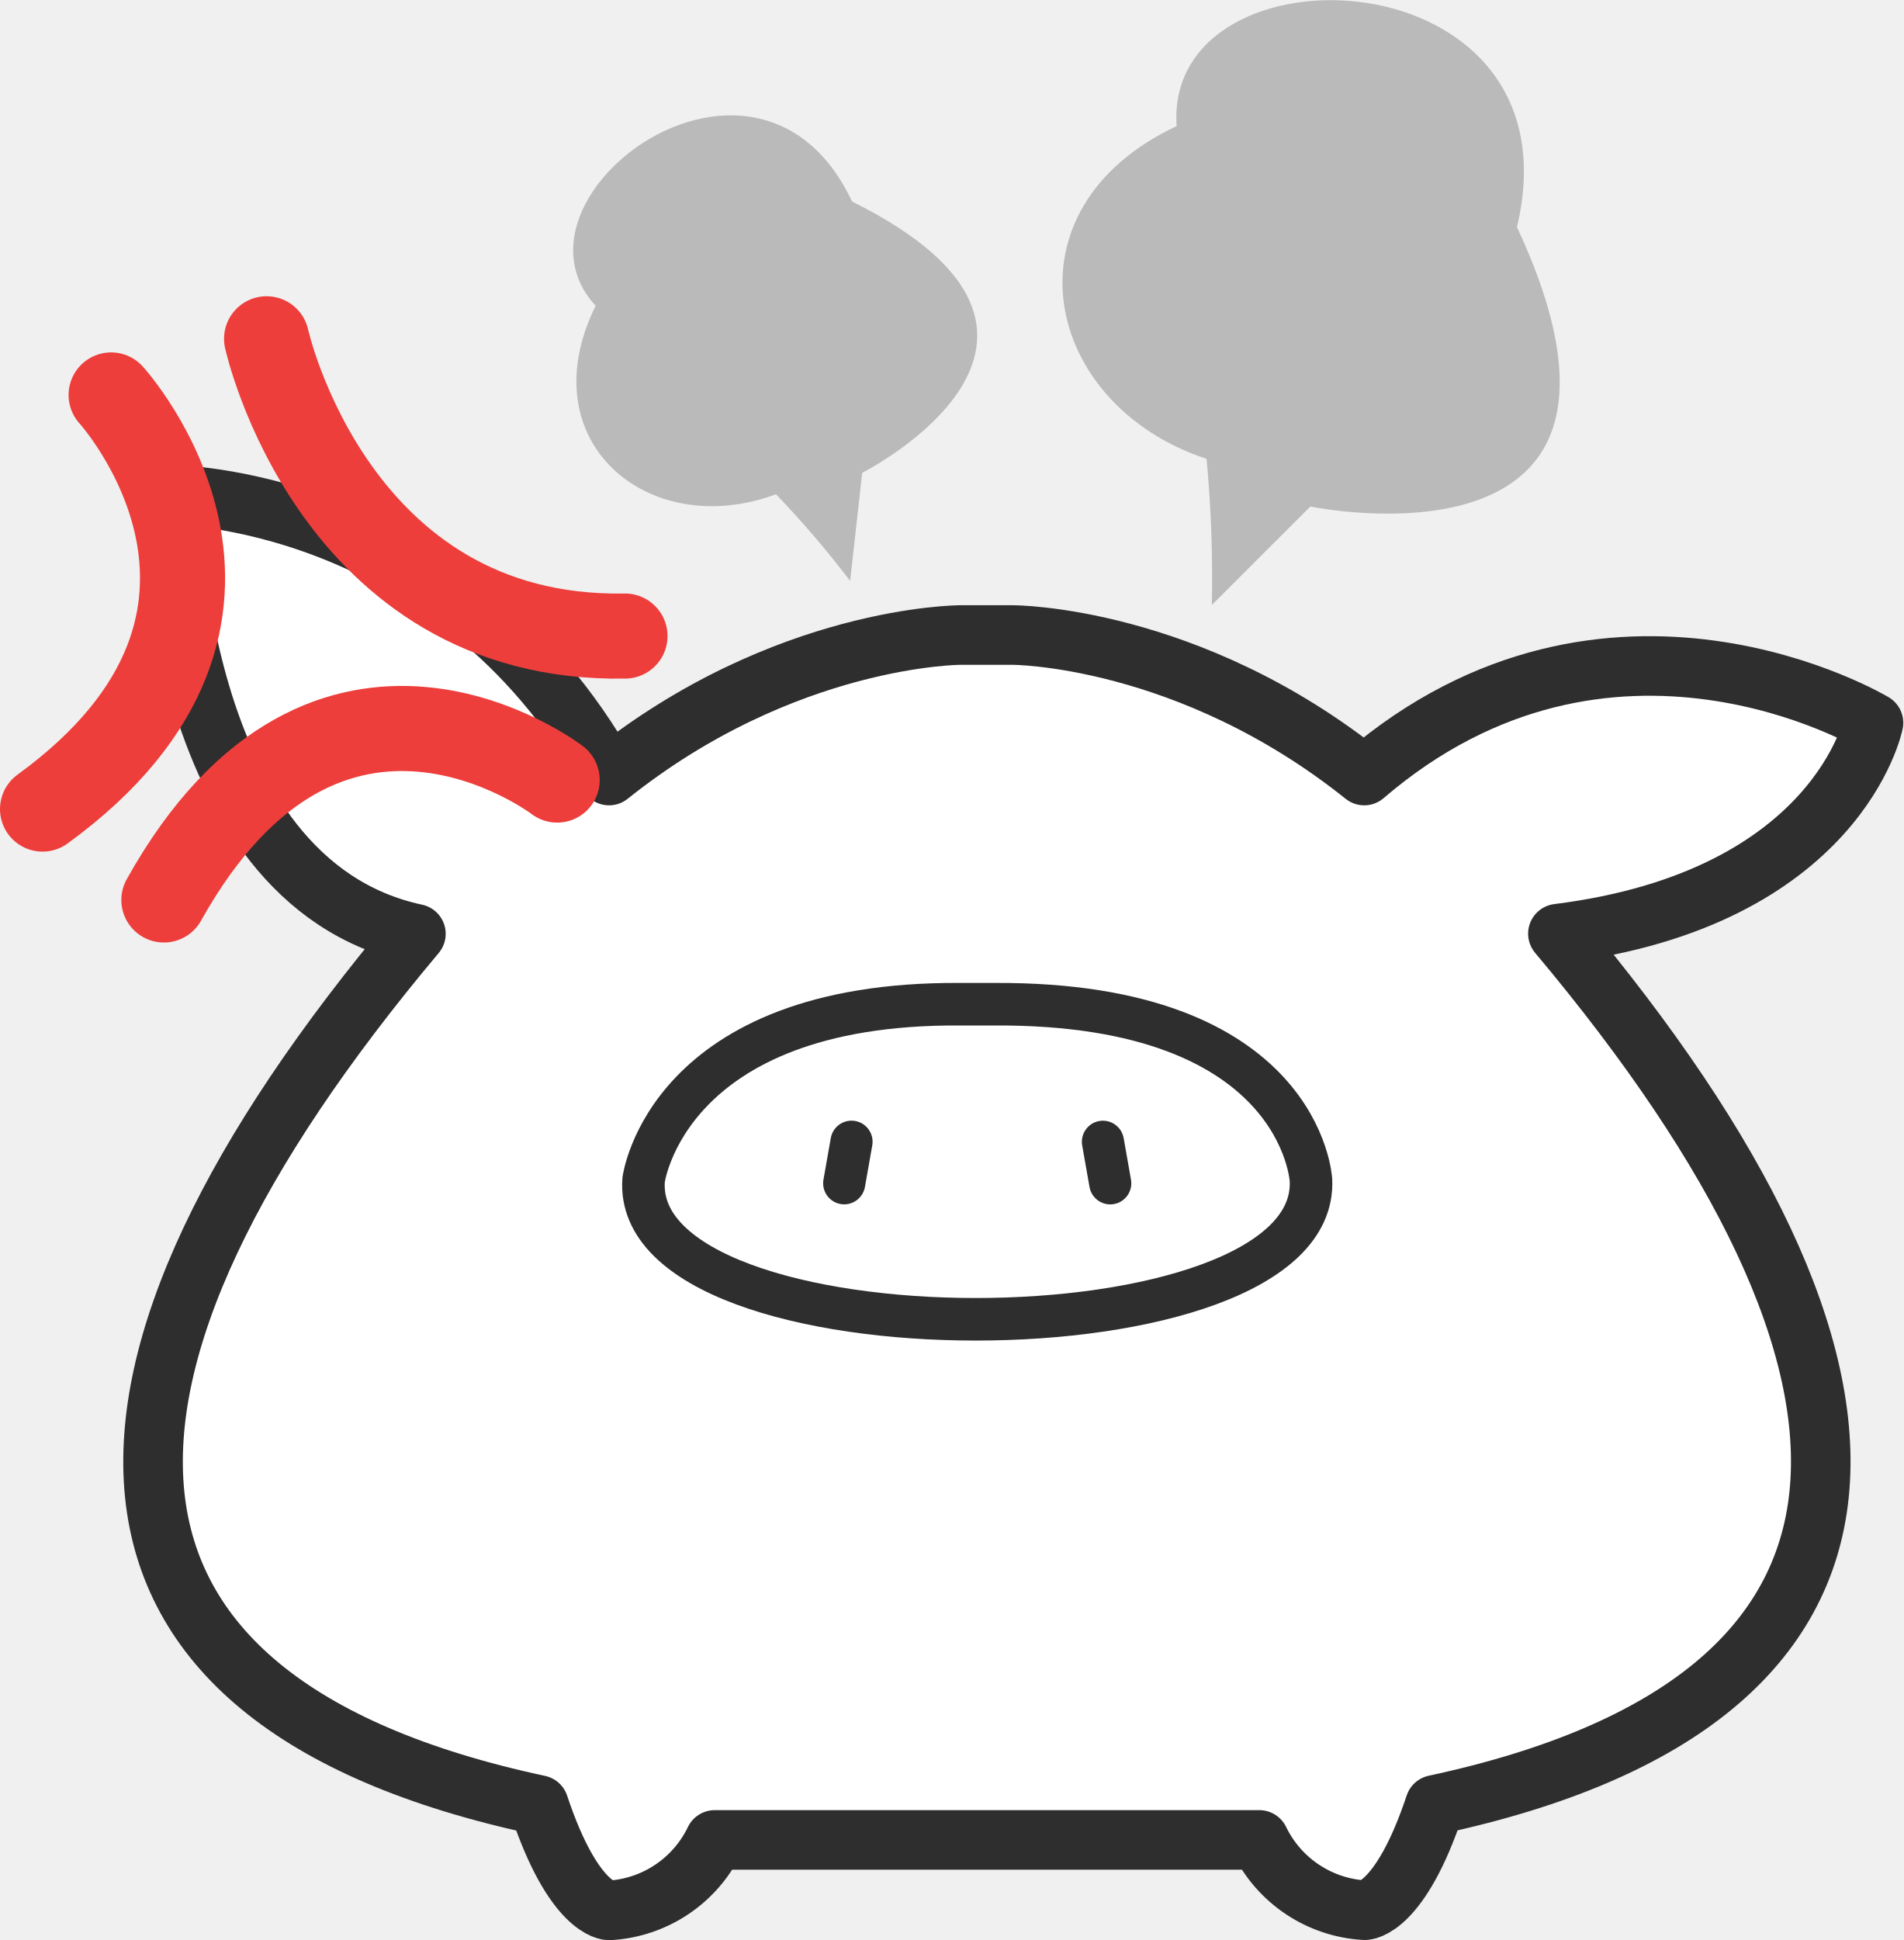
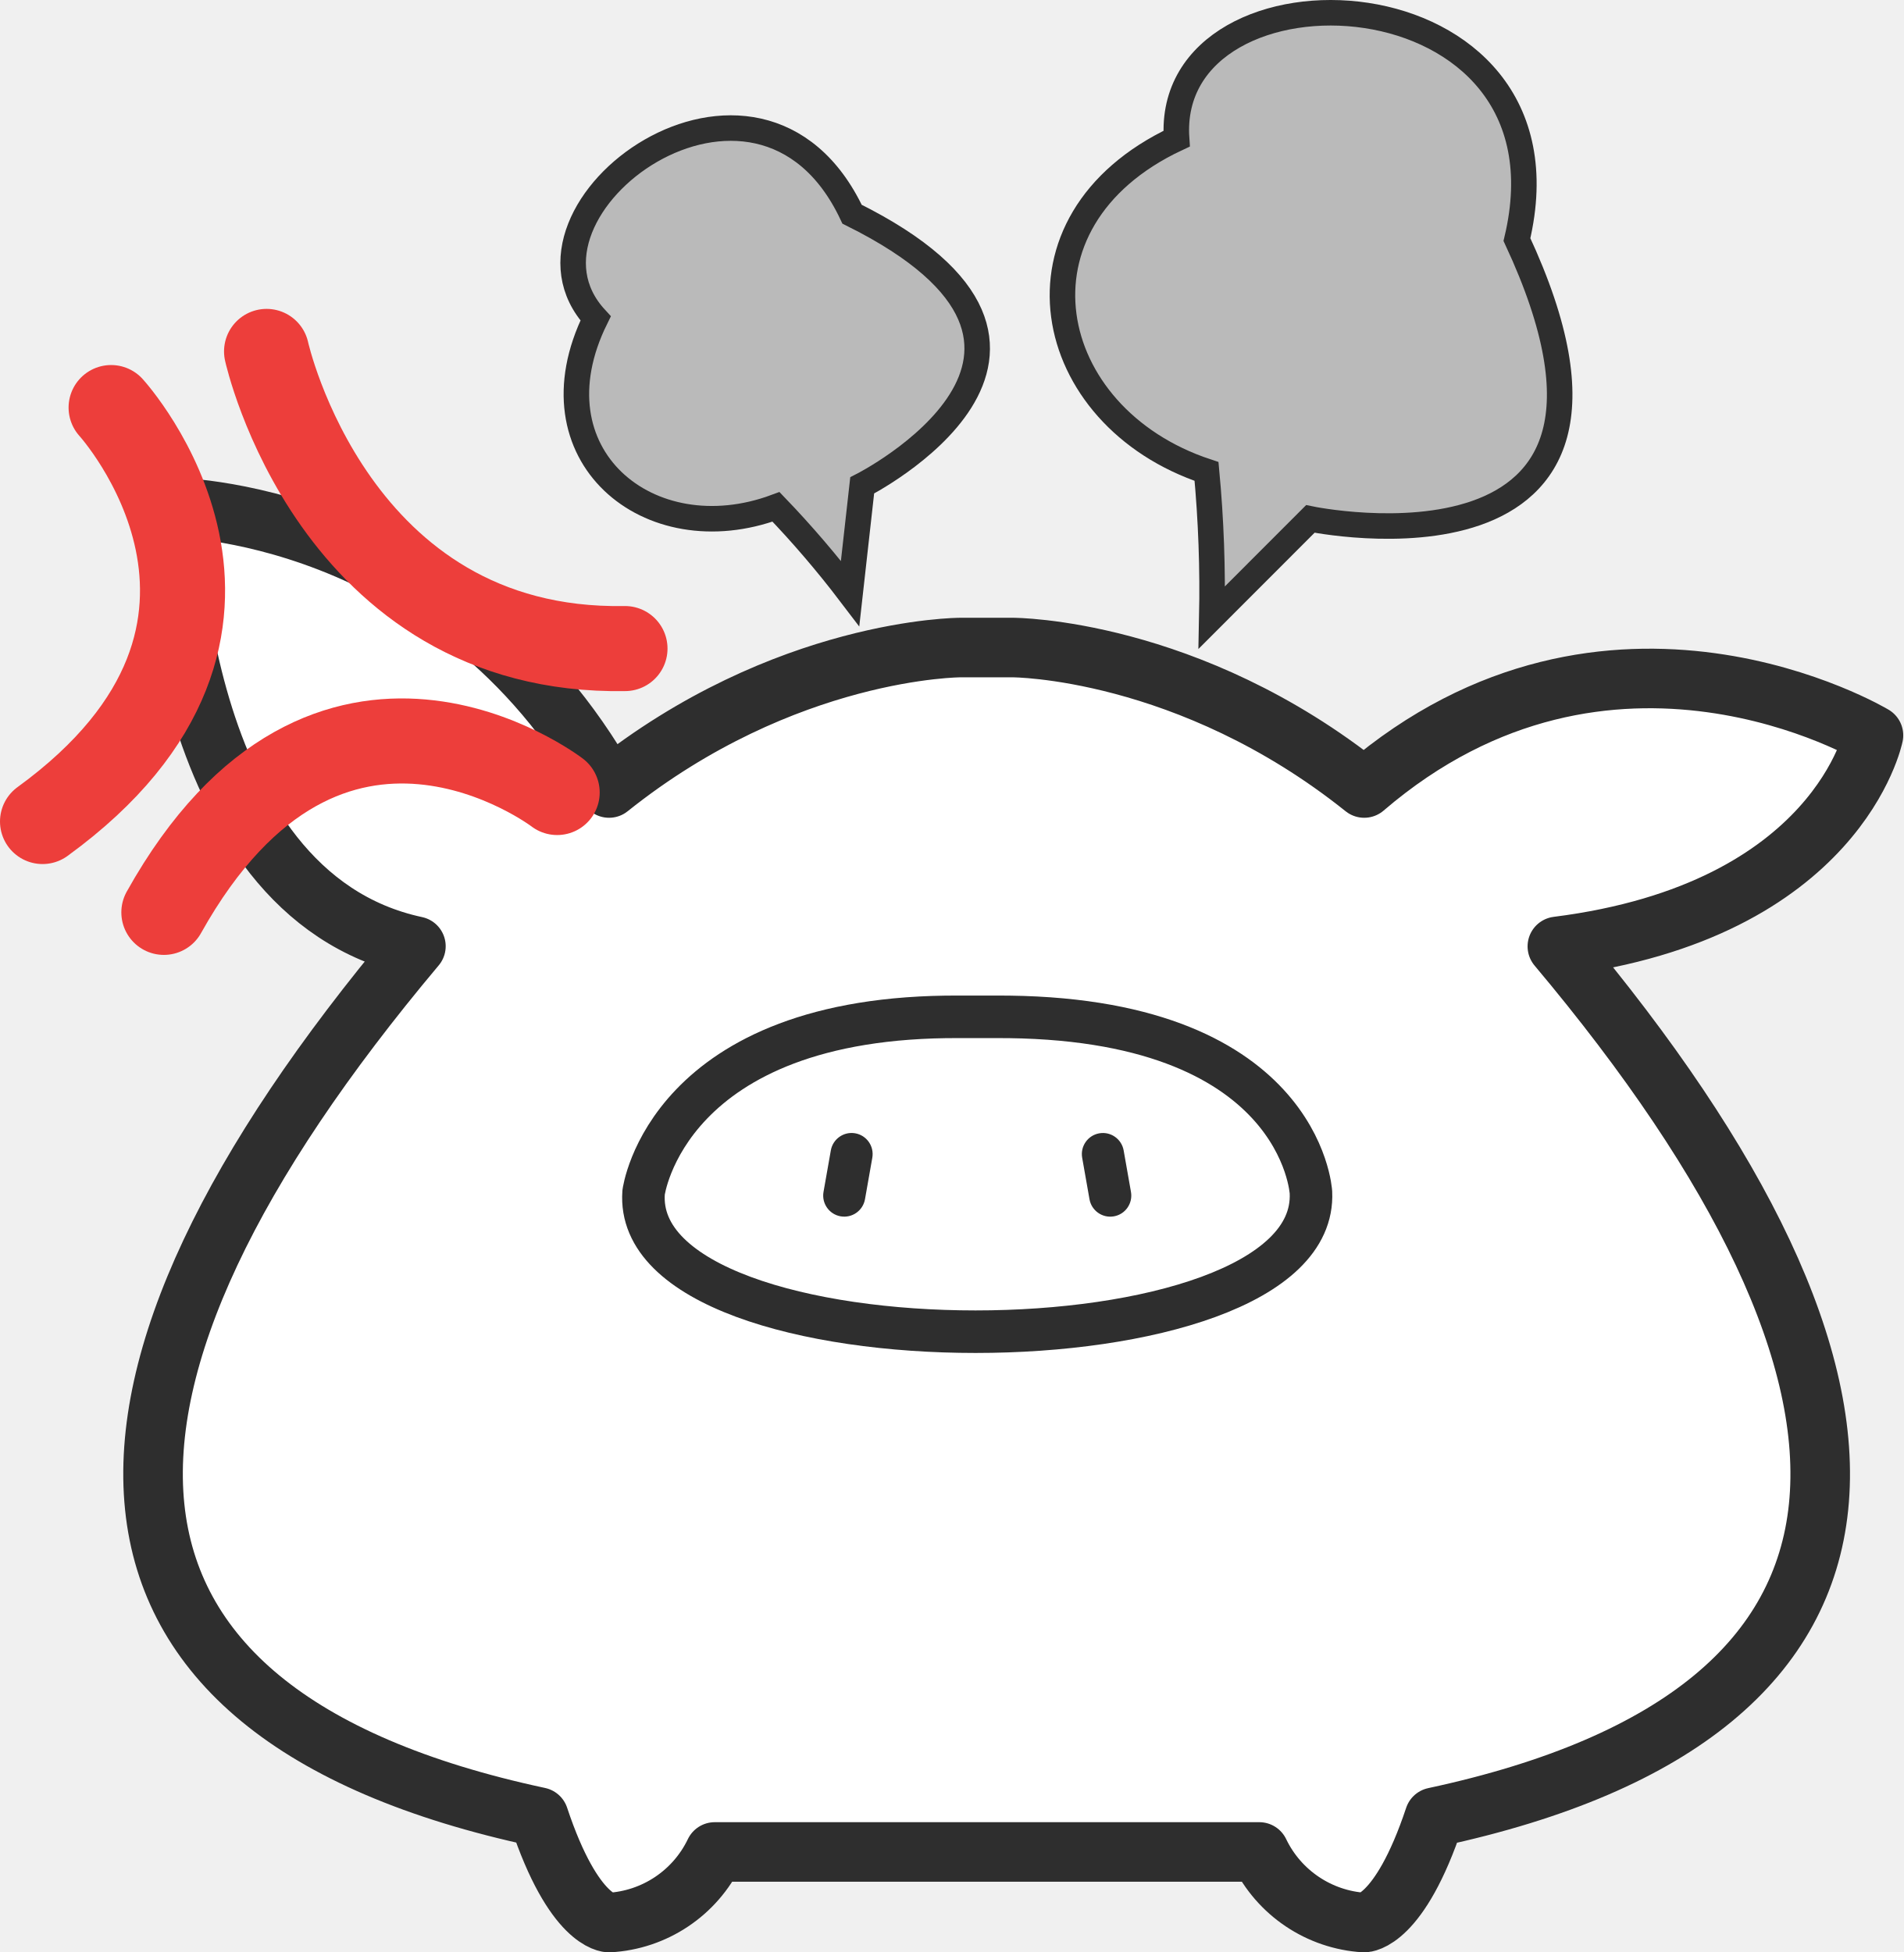
- <svg xmlns="http://www.w3.org/2000/svg" viewBox="0 0 223.68 227.96">
+ <svg xmlns="http://www.w3.org/2000/svg" viewBox="0 0 223.68 229.46">
  <defs>
-     <style>.cls-1,.cls-2{fill:#fff;stroke:#2e2e2e;stroke-linejoin:round;}.cls-1{stroke-width:7px;}.cls-2,.cls-5{stroke-linecap:round;}.cls-2{stroke-width:5px;}.cls-3{fill:#2e2e2e;}.cls-4{fill:#bababa;}.cls-5{fill:none;stroke:#ed3e3b;stroke-miterlimit:10;stroke-width:10px;}</style>
+     <style>.cls-1,.cls-2{fill:#fff;stroke-linejoin:round;}.cls-1,.cls-2,.cls-4{stroke:#2e2e2e;}.cls-1{stroke-width:7px;}.cls-2,.cls-5{stroke-linecap:round;}.cls-2{stroke-width:5px;}.cls-3{fill:#2e2e2e;}.cls-4{fill:#bababa;stroke-width:3px;}.cls-4,.cls-5{stroke-miterlimit:10;}.cls-5{fill:none;stroke:#ed3e3b;stroke-width:10px;}</style>
  </defs>
  <g id="レイヤー_2" data-name="レイヤー 2">
    <g id="_動物_表情パターン" data-name="【動物】表情パターン">
      <g id="怒った時">
-         <path class="cls-1" d="M220.18,84.94s-31-18.57-59.85,6.19c-20.64-16.51-41.28-16.51-41.28-16.51h-6.19s-20.64,0-41.28,16.51c-18.57-33-51.6-33-51.6-33s0,45.41,28.9,51.6c-43.34,51.6-43.34,90,14.45,102.37,4.12,12.38,8.25,12.38,8.25,12.38A14.65,14.65,0,0,0,84,216.2h64a14.67,14.67,0,0,0,12.39,8.26s4.13,0,8.25-12.38c57.79-12.39,57.79-50.77,14.45-102.37C216.05,105.58,220.18,84.94,220.18,84.94Z" />
-         <path class="cls-2" d="M154.07,138.67S153,117.83,116.92,118h-4.13c-34.47-.2-37.15,20.64-37.15,20.64C74.06,160.48,155.1,160.48,154.07,138.67Z" />
-         <rect class="cls-3" x="94.7" y="134.13" width="9.91" height="4.95" rx="2.48" transform="translate(-52.19 211.02) rotate(-80)" />
-         <rect class="cls-3" x="127.58" y="131.65" width="4.95" height="9.91" rx="2.48" transform="translate(-21.75 24.66) rotate(-10)" />
-         <path class="cls-4" d="M142.42,71.09,154,59.52s43.83,9.12,24.28-32.84c7.68-32.29-41.52-34-40-11.86-20.65,9.67-15.87,32.7,3.52,39.1A149.69,149.69,0,0,1,142.42,71.09Z" />
-         <path class="cls-4" d="M99.91,68.26l1.42-12.7s31.19-15.8-1.19-31.88C89.09.23,58.2,23.14,70,35.93c-7.89,16,6.25,27.7,21.2,22.15A116.86,116.86,0,0,1,99.91,68.26Z" />
-         <path class="cls-5" d="M31.33,39.81s7.81,35.53,42.12,34.93" />
-         <path class="cls-5" d="M13.06,46.41S36.52,72.15,5,95.07" />
-         <path class="cls-5" d="M65.48,91.66S38.61,71.09,19.26,105.75" />
+         <path class="cls-1" d="M220.18,86.44s-31-18.57-59.85,6.19c-20.64-16.51-41.28-16.51-41.28-16.51h-6.19s-20.64,0-41.28,16.51c-18.57-33-51.6-33-51.6-33s0,45.41,28.9,51.6c-43.34,51.6-43.34,90,14.45,102.37C67.45,226,71.58,226,71.58,226A14.65,14.65,0,0,0,84,217.7h64A14.67,14.67,0,0,0,160.33,226s4.13,0,8.25-12.38c57.79-12.39,57.79-50.77,14.45-102.37C216.05,107.08,220.18,86.44,220.18,86.44Z" />
+         <path class="cls-2" d="M154.07,140.17s-1.11-20.84-37.15-20.64h-4.13c-34.47-.2-37.15,20.64-37.15,20.64C74.06,162,155.1,162,154.07,140.17Z" />
+         <rect class="cls-3" x="94.7" y="135.63" width="9.91" height="4.95" rx="2.48" transform="translate(-53.66 212.26) rotate(-80)" />
+         <rect class="cls-3" x="127.58" y="133.15" width="4.95" height="9.91" rx="2.48" transform="translate(-22.01 24.68) rotate(-10)" />
+         <path class="cls-4" d="M142.42,72.59,154,61s43.83,9.12,24.28-32.84c7.68-32.29-41.52-34-40-11.86C117.63,26,122.41,49,141.8,55.42A149.69,149.69,0,0,1,142.42,72.59Z" />
+         <path class="cls-4" d="M99.91,69.76l1.42-12.7s31.19-15.8-1.19-31.88C89.09,1.73,58.2,24.64,70,37.43c-7.89,16,6.25,27.7,21.2,22.15A116.86,116.86,0,0,1,99.91,69.76Z" />
+         <path class="cls-5" d="M31.33,41.31s7.81,35.53,42.12,34.93" />
+         <path class="cls-5" d="M13.06,47.91S36.52,73.65,5,96.57" />
+         <path class="cls-5" d="M65.48,93.16S38.61,72.59,19.26,107.25" />
      </g>
    </g>
  </g>
</svg>
